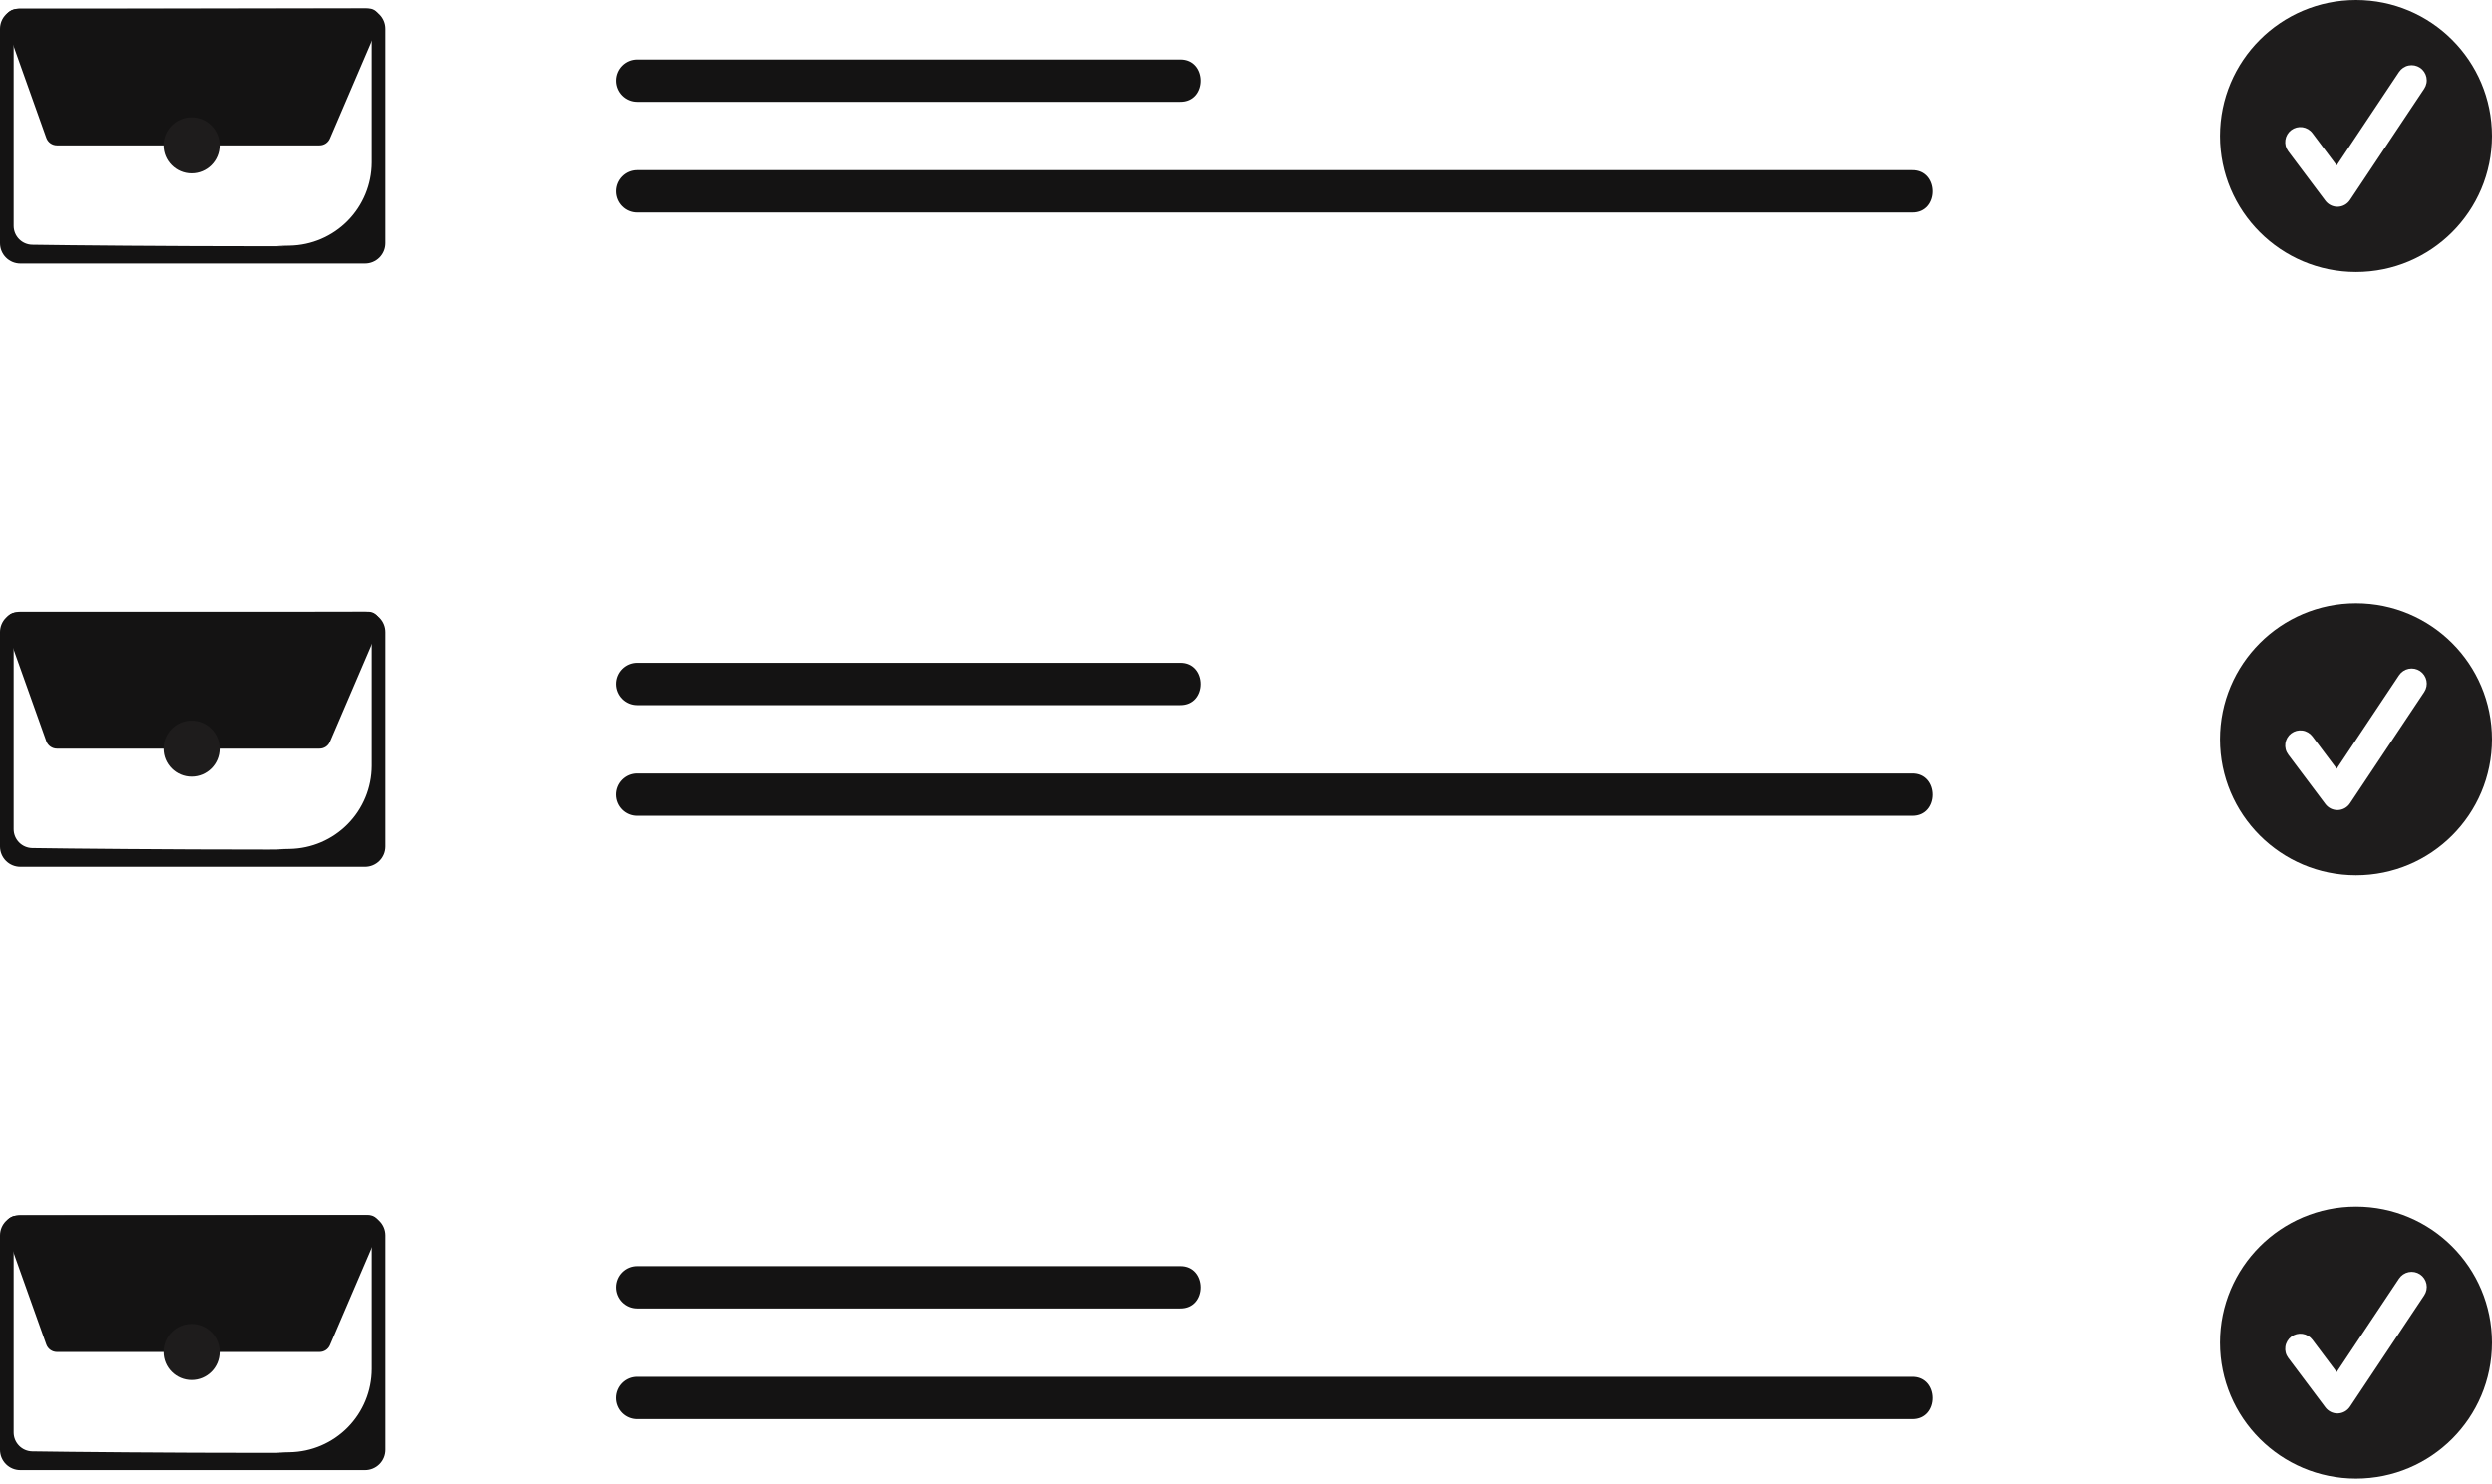
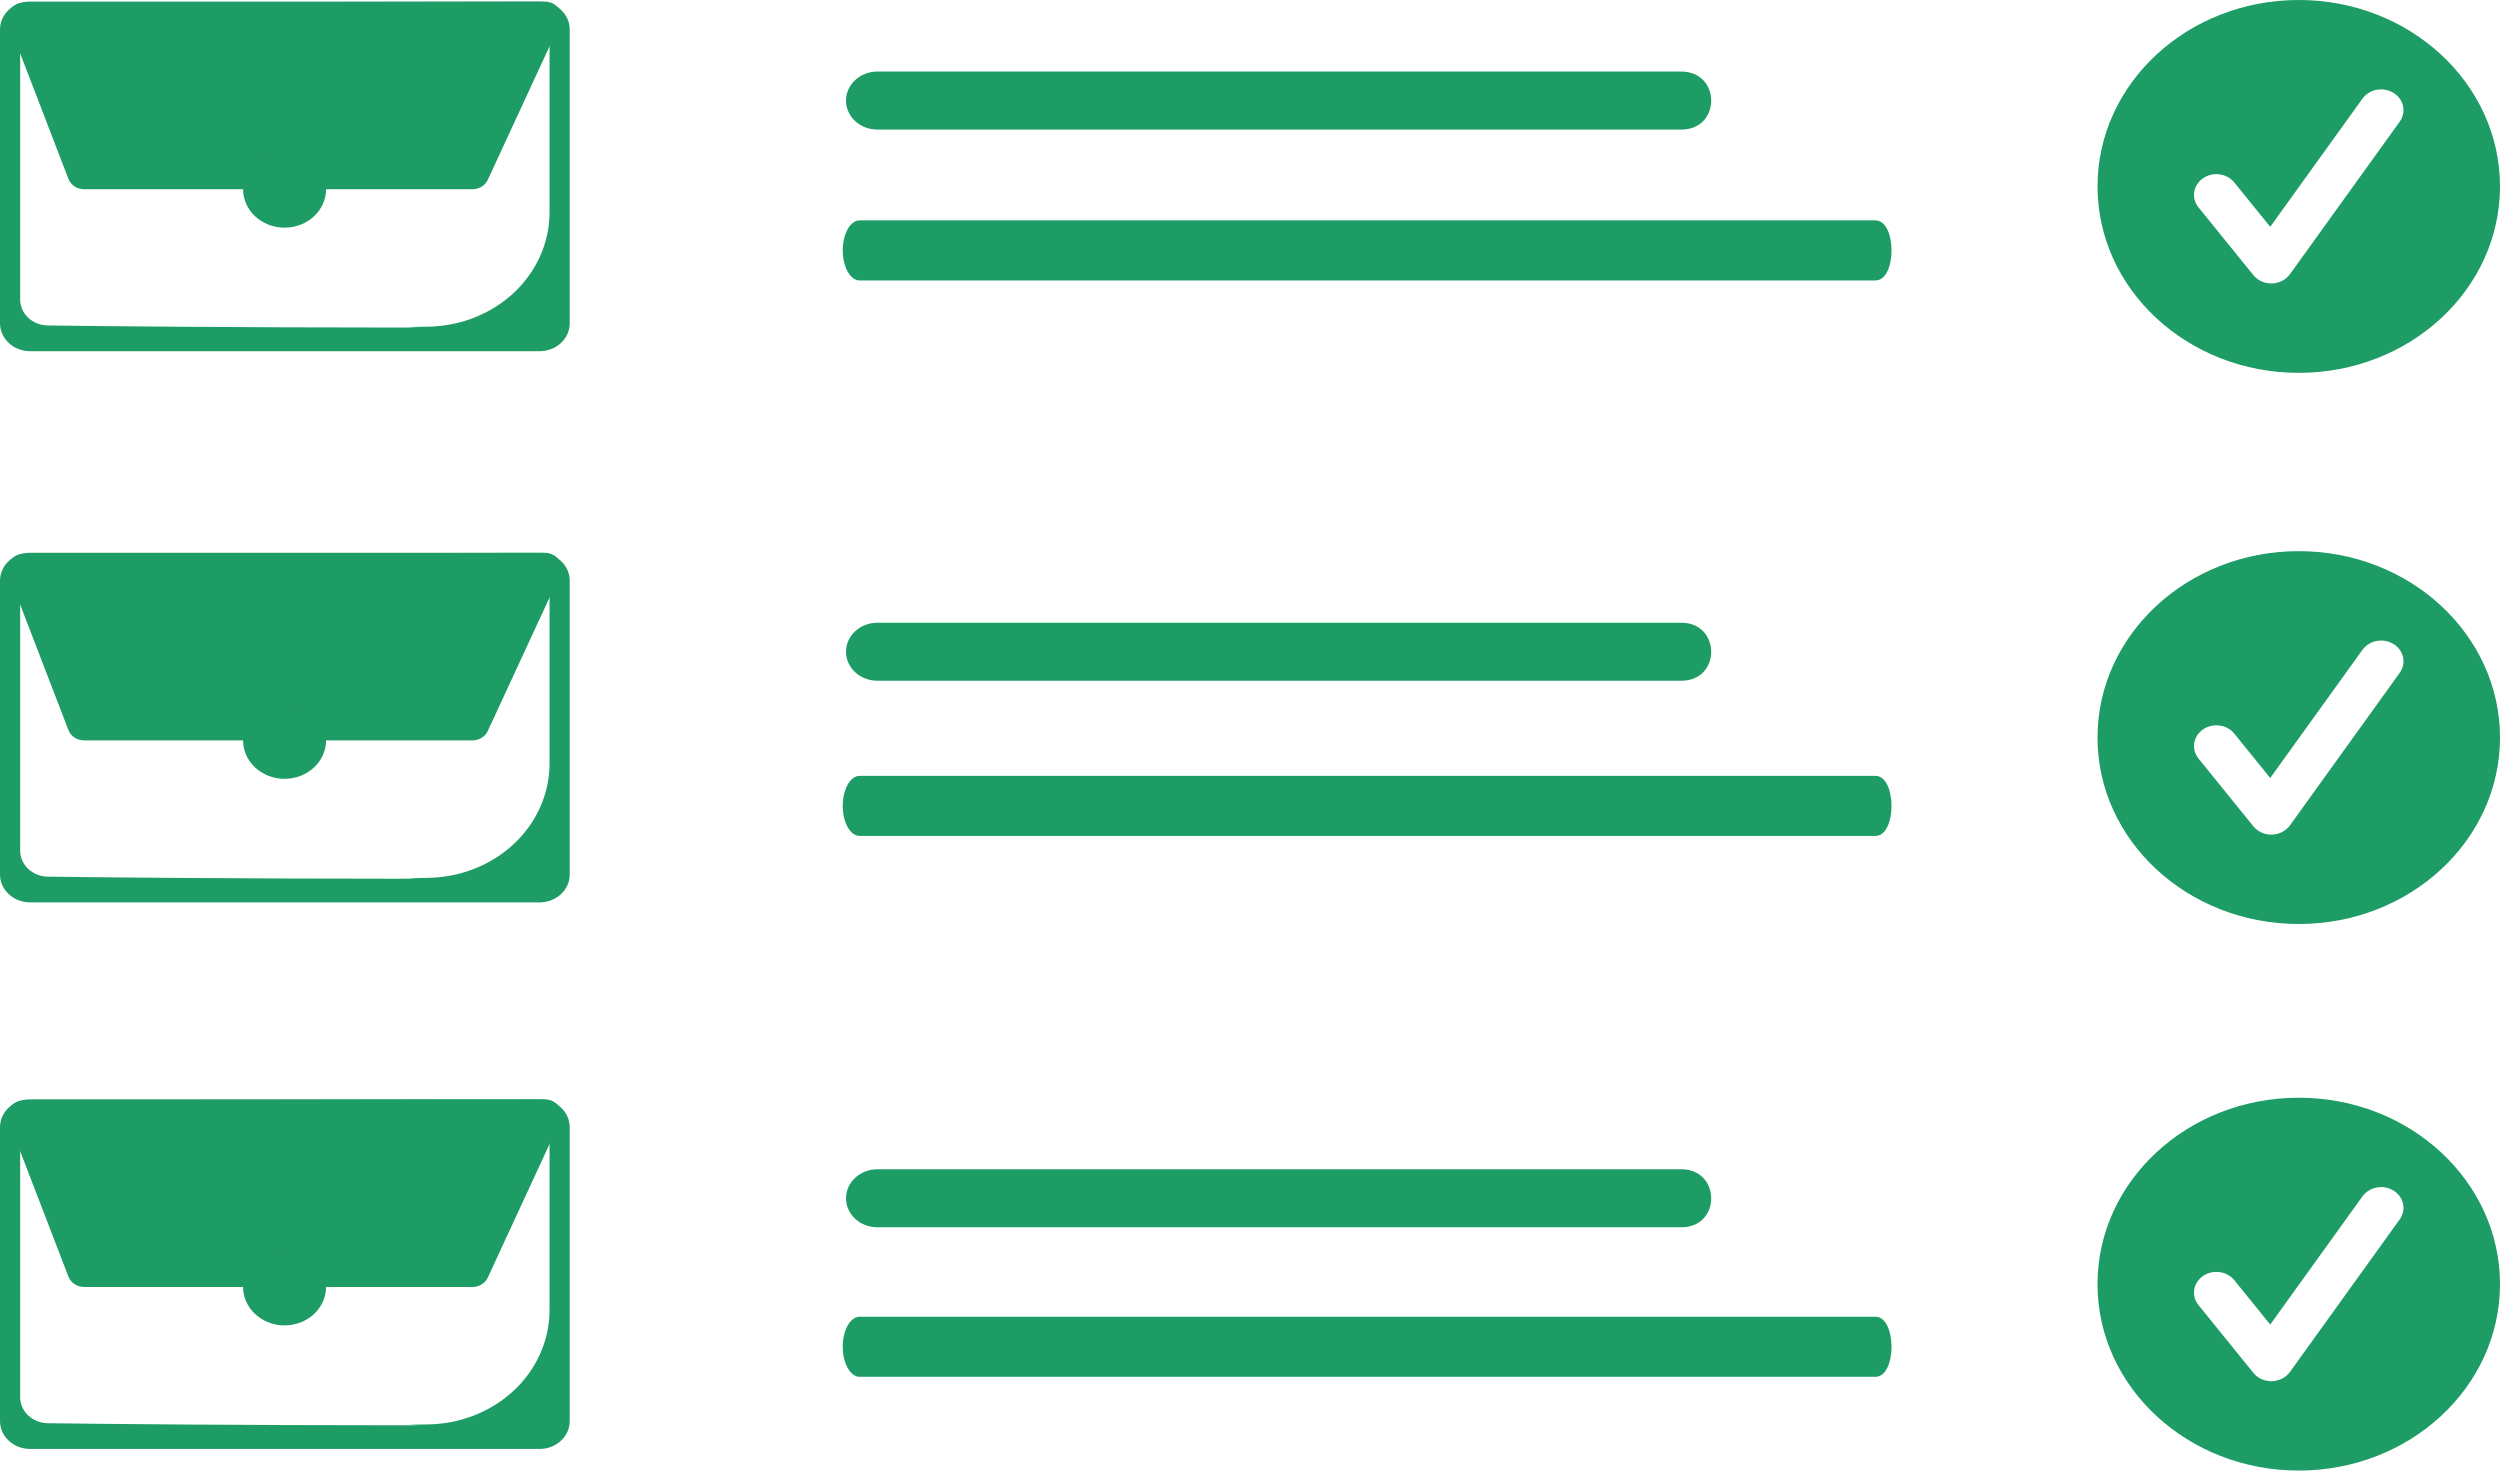
- <svg xmlns="http://www.w3.org/2000/svg" width="341" height="203" viewBox="0 0 341 203" fill="none">
-   <path d="M161.509 13.936H87.193C86.426 13.935 85.69 13.629 85.148 13.086C84.606 12.543 84.302 11.807 84.302 11.04C84.302 10.273 84.606 9.537 85.148 8.994C85.69 8.452 86.426 8.146 87.193 8.145H161.509C165.243 8.093 165.281 13.988 161.509 13.936Z" fill="#141313" />
-   <path d="M261.622 29.082H87.193C86.426 29.081 85.69 28.776 85.148 28.233C84.606 27.69 84.302 26.954 84.302 26.187C84.302 25.42 84.606 24.684 85.148 24.141C85.69 23.598 86.426 23.293 87.193 23.291H261.622C265.356 23.239 265.393 29.135 261.622 29.082Z" fill="#141313" />
-   <path fill-rule="evenodd" clip-rule="evenodd" d="M341 18.613C341 28.892 332.667 37.225 322.388 37.225C312.108 37.225 303.775 28.892 303.775 18.613C303.775 8.333 312.108 0 322.388 0C332.667 0 341 8.333 341 18.613ZM318.922 28.081C319.21 28.225 319.527 28.3 319.848 28.3C319.867 28.3 319.887 28.3 319.906 28.299C320.237 28.29 320.561 28.202 320.85 28.041C321.14 27.881 321.387 27.654 321.571 27.378L331.727 12.145C331.877 11.918 331.982 11.665 332.035 11.398C332.088 11.131 332.087 10.857 332.034 10.59C331.981 10.324 331.875 10.07 331.724 9.844C331.573 9.618 331.379 9.424 331.152 9.274C330.926 9.123 330.672 9.018 330.406 8.965C330.139 8.912 329.865 8.913 329.598 8.966C329.331 9.019 329.078 9.125 328.852 9.276C328.626 9.427 328.432 9.622 328.281 9.848L319.749 22.646L316.427 18.217C316.264 17.999 316.059 17.816 315.825 17.677C315.591 17.538 315.332 17.447 315.063 17.408C314.794 17.37 314.52 17.385 314.256 17.452C313.993 17.52 313.745 17.638 313.527 17.801C313.31 17.965 313.126 18.169 312.988 18.403C312.849 18.637 312.758 18.896 312.72 19.166C312.682 19.435 312.697 19.709 312.764 19.973C312.832 20.236 312.951 20.484 313.114 20.701L318.192 27.472C318.385 27.729 318.635 27.938 318.922 28.081Z" fill="#1E1C1C" />
-   <path d="M49.916 1.16H2.778C2.041 1.161 1.335 1.454 0.815 1.975C0.294 2.495 0.001 3.201 0 3.938V33.286C0.001 34.022 0.294 34.728 0.815 35.249C1.335 35.77 2.041 36.063 2.778 36.064H49.916C50.652 36.063 51.358 35.77 51.879 35.249C52.4 34.728 52.693 34.022 52.694 33.286V3.938C52.693 3.201 52.4 2.495 51.879 1.975C51.358 1.454 50.652 1.161 49.916 1.16V1.16ZM50.827 22.241C50.816 25.229 49.634 28.093 47.535 30.22C45.437 32.346 42.588 33.565 39.6 33.616C34.818 33.678 42.247 33.702 36.478 33.702C23.287 33.702 9.533 33.576 4.401 33.494C3.725 33.48 3.082 33.203 2.609 32.722C2.135 32.24 1.869 31.593 1.866 30.917V3.94C1.866 3.698 1.962 3.466 2.133 3.295C2.304 3.124 2.536 3.027 2.778 3.026H49.914C50.156 3.027 50.388 3.123 50.559 3.294C50.73 3.464 50.827 3.696 50.827 3.938V22.241Z" fill="#141313" />
-   <path d="M43.698 19.892H7.783C7.466 19.892 7.156 19.793 6.896 19.61C6.636 19.427 6.44 19.168 6.332 18.869L0.786 3.307C0.703 3.075 0.677 2.826 0.71 2.582C0.744 2.337 0.835 2.105 0.977 1.903C1.119 1.702 1.307 1.537 1.526 1.423C1.745 1.309 1.988 1.25 2.235 1.25L50.401 1.164H50.404C50.658 1.164 50.909 1.227 51.134 1.348C51.358 1.469 51.549 1.644 51.69 1.857C51.83 2.069 51.915 2.314 51.938 2.568C51.961 2.821 51.92 3.077 51.819 3.311L51.735 3.275L51.819 3.311L45.114 18.958C44.995 19.236 44.797 19.472 44.546 19.638C44.294 19.804 43.999 19.892 43.698 19.892Z" fill="#141313" />
-   <path d="M26.32 23.73C28.439 23.73 30.157 22.012 30.157 19.892C30.157 17.773 28.439 16.055 26.32 16.055C24.201 16.055 22.482 17.773 22.482 19.892C22.482 22.012 24.201 23.73 26.32 23.73Z" fill="#1E1C1C" />
-   <path d="M161.509 96.504H87.193C86.426 96.503 85.69 96.197 85.148 95.655C84.606 95.112 84.302 94.376 84.302 93.609C84.302 92.841 84.606 92.106 85.148 91.563C85.69 91.02 86.426 90.714 87.193 90.713H161.509C165.243 90.661 165.281 96.557 161.509 96.504Z" fill="#141313" />
-   <path d="M261.622 111.651H87.193C86.425 111.651 85.688 111.346 85.145 110.803C84.602 110.26 84.297 109.523 84.297 108.755C84.297 107.987 84.602 107.251 85.145 106.708C85.688 106.165 86.425 105.86 87.193 105.86H261.622C265.356 105.808 265.393 111.703 261.622 111.651Z" fill="#141313" />
-   <path fill-rule="evenodd" clip-rule="evenodd" d="M341 101.181C341 111.46 332.667 119.793 322.388 119.793C312.108 119.793 303.775 111.46 303.775 101.181C303.775 90.901 312.108 82.568 322.388 82.568C332.667 82.568 341 90.901 341 101.181ZM318.922 110.65C319.21 110.794 319.527 110.868 319.848 110.868C319.867 110.868 319.887 110.868 319.906 110.868C320.237 110.858 320.561 110.77 320.85 110.61C321.14 110.449 321.387 110.222 321.571 109.946L331.727 94.713C331.878 94.487 331.983 94.233 332.036 93.966C332.089 93.699 332.089 93.425 332.036 93.158C331.982 92.891 331.877 92.637 331.726 92.411C331.574 92.185 331.38 91.991 331.154 91.84C330.927 91.689 330.673 91.584 330.406 91.531C330.139 91.479 329.865 91.479 329.598 91.533C329.331 91.586 329.078 91.692 328.852 91.843C328.626 91.995 328.432 92.19 328.281 92.416L319.749 105.214L316.427 100.785C316.264 100.568 316.059 100.384 315.825 100.245C315.591 100.107 315.332 100.015 315.063 99.977C314.794 99.938 314.52 99.953 314.256 100.02C313.993 100.088 313.745 100.207 313.527 100.37C313.31 100.533 313.126 100.738 312.988 100.972C312.849 101.206 312.758 101.465 312.72 101.734C312.682 102.003 312.697 102.278 312.764 102.541C312.832 102.805 312.951 103.052 313.114 103.27L318.192 110.04C318.385 110.297 318.635 110.506 318.922 110.65Z" fill="#1E1C1C" />
-   <path d="M49.916 83.731H2.778C2.041 83.731 1.335 84.024 0.815 84.545C0.294 85.066 0.001 85.772 0 86.508V115.856C0.001 116.593 0.294 117.299 0.815 117.819C1.335 118.34 2.041 118.633 2.778 118.634H49.916C50.652 118.633 51.358 118.34 51.879 117.82C52.4 117.299 52.693 116.593 52.694 115.856V86.508C52.693 85.772 52.4 85.066 51.879 84.545C51.358 84.024 50.652 83.731 49.916 83.731V83.731ZM50.827 104.812C50.816 107.799 49.634 110.664 47.535 112.79C45.437 114.917 42.588 116.136 39.6 116.186C34.818 116.248 42.247 116.273 36.478 116.273C23.287 116.273 9.533 116.146 4.401 116.065C3.725 116.051 3.082 115.774 2.609 115.292C2.135 114.81 1.869 114.163 1.866 113.488V86.51C1.866 86.269 1.962 86.037 2.133 85.865C2.304 85.694 2.536 85.598 2.778 85.597H49.914C50.156 85.597 50.388 85.693 50.559 85.864C50.73 86.035 50.827 86.266 50.827 86.508V104.812Z" fill="#141313" />
-   <path d="M43.698 102.46H7.783C7.466 102.46 7.156 102.361 6.896 102.178C6.636 101.995 6.44 101.736 6.332 101.437L0.786 85.876C0.703 85.643 0.677 85.394 0.71 85.15C0.744 84.906 0.835 84.673 0.977 84.472C1.119 84.27 1.307 84.105 1.526 83.992C1.745 83.878 1.988 83.818 2.235 83.818L50.401 83.732H50.404C50.658 83.732 50.909 83.796 51.134 83.917C51.358 84.037 51.549 84.212 51.69 84.425C51.83 84.638 51.915 84.882 51.938 85.136C51.961 85.39 51.92 85.645 51.819 85.88L51.735 85.844L51.819 85.88L45.114 101.527C44.995 101.804 44.798 102.04 44.546 102.206C44.294 102.372 43.999 102.461 43.698 102.46Z" fill="#141313" />
-   <path d="M26.32 106.296C28.439 106.296 30.157 104.578 30.157 102.459C30.157 100.339 28.439 98.621 26.32 98.621C24.201 98.621 22.482 100.339 22.482 102.459C22.482 104.578 24.201 106.296 26.32 106.296Z" fill="#1E1C1C" />
-   <path d="M161.509 179.072H87.193C86.426 179.071 85.69 178.766 85.148 178.223C84.606 177.68 84.302 176.944 84.302 176.177C84.302 175.41 84.606 174.674 85.148 174.131C85.69 173.588 86.426 173.283 87.193 173.282H161.509C165.243 173.229 165.281 179.125 161.509 179.072Z" fill="#141313" />
-   <path d="M261.622 194.219H87.193C86.425 194.219 85.688 193.914 85.145 193.371C84.602 192.828 84.297 192.091 84.297 191.324C84.297 190.556 84.602 189.819 85.145 189.276C85.688 188.733 86.425 188.428 87.193 188.428H261.622C265.356 188.376 265.393 194.272 261.622 194.219Z" fill="#141313" />
-   <path fill-rule="evenodd" clip-rule="evenodd" d="M341 183.751C341 194.031 332.667 202.364 322.388 202.364C312.108 202.364 303.775 194.031 303.775 183.751C303.775 173.472 312.108 165.139 322.388 165.139C332.667 165.139 341 173.472 341 183.751ZM318.922 193.22C319.21 193.364 319.527 193.439 319.848 193.439C319.867 193.439 319.887 193.438 319.906 193.438C320.237 193.429 320.561 193.34 320.85 193.18C321.14 193.02 321.387 192.792 321.571 192.517L331.727 177.283C331.878 177.057 331.983 176.803 332.036 176.536C332.089 176.27 332.089 175.995 332.036 175.728C331.982 175.461 331.877 175.207 331.726 174.981C331.574 174.755 331.38 174.561 331.154 174.41C330.927 174.259 330.673 174.154 330.406 174.102C330.139 174.049 329.865 174.049 329.598 174.103C329.331 174.156 329.078 174.262 328.852 174.414C328.626 174.565 328.432 174.76 328.281 174.986L319.749 187.785L316.427 183.356C316.264 183.138 316.059 182.955 315.825 182.816C315.591 182.678 315.333 182.587 315.063 182.548C314.794 182.51 314.52 182.525 314.257 182.592C313.993 182.66 313.746 182.778 313.528 182.941C313.311 183.105 313.128 183.309 312.989 183.543C312.851 183.777 312.759 184.036 312.721 184.305C312.683 184.574 312.697 184.848 312.765 185.111C312.832 185.375 312.951 185.622 313.114 185.84L318.192 192.61C318.385 192.868 318.635 193.076 318.922 193.22Z" fill="#1E1C1C" />
-   <path d="M49.916 166.297H2.778C2.041 166.298 1.335 166.591 0.815 167.111C0.294 167.632 0.001 168.338 0 169.075V198.423C0.001 199.159 0.294 199.865 0.815 200.386C1.335 200.907 2.041 201.2 2.778 201.2H49.916C50.652 201.2 51.358 200.907 51.879 200.386C52.4 199.865 52.693 199.159 52.694 198.423V169.075C52.693 168.338 52.4 167.632 51.879 167.111C51.358 166.591 50.652 166.298 49.916 166.297V166.297ZM50.827 187.378C50.816 190.366 49.634 193.23 47.535 195.356C45.437 197.483 42.588 198.702 39.6 198.752C34.818 198.815 42.247 198.839 36.478 198.839C23.287 198.839 9.533 198.713 4.401 198.631C3.725 198.617 3.082 198.34 2.609 197.858C2.135 197.377 1.869 196.729 1.866 196.054V169.077C1.866 168.835 1.962 168.603 2.133 168.432C2.304 168.261 2.536 168.164 2.778 168.163H49.914C50.156 168.163 50.388 168.26 50.559 168.43C50.73 168.601 50.827 168.833 50.827 169.074V187.378Z" fill="#141313" />
-   <path d="M43.698 185.031H7.783C7.466 185.03 7.156 184.932 6.896 184.749C6.636 184.565 6.44 184.307 6.332 184.007L0.786 168.446C0.703 168.214 0.677 167.965 0.71 167.72C0.744 167.476 0.835 167.243 0.977 167.042C1.119 166.84 1.307 166.676 1.526 166.562C1.745 166.448 1.988 166.389 2.235 166.388L50.401 166.303H50.404C50.658 166.303 50.909 166.366 51.134 166.487C51.358 166.608 51.549 166.782 51.69 166.995C51.83 167.208 51.915 167.452 51.938 167.706C51.961 167.96 51.92 168.216 51.819 168.45L51.735 168.414L51.819 168.45L45.114 184.097C44.995 184.374 44.798 184.611 44.546 184.777C44.294 184.943 43.999 185.031 43.698 185.031V185.031Z" fill="#141313" />
-   <path d="M26.32 188.867C28.439 188.867 30.157 187.148 30.157 185.029C30.157 182.91 28.439 181.191 26.32 181.191C24.201 181.191 22.482 182.91 22.482 185.029C22.482 187.148 24.201 188.867 26.32 188.867Z" fill="#1E1C1C" />
+ <svg xmlns="http://www.w3.org/2000/svg" width="170" height="100" viewBox="0 0 170 100" fill="none">
+   <path d="M114.292 8.811H59.654C59.09 8.81 58.549 8.602 58.151 8.232C57.752 7.862 57.528 7.361 57.528 6.839C57.528 6.316 57.752 5.815 58.151 5.445C58.549 5.075 59.09 4.867 59.654 4.866H114.292C117.038 4.831 117.065 8.846 114.292 8.811Z" fill="#1e9c65" />
+   <path d="M127.508 19.07H58.451C58.147 19.069 57.856 18.853 57.642 18.47C57.427 18.087 57.306 17.568 57.306 17.027C57.306 16.485 57.427 15.966 57.642 15.583C57.856 15.2 58.147 14.984 58.451 14.984H127.508C128.986 14.947 129.001 19.107 127.508 19.07Z" fill="#1e9c65" />
+   <path fill-rule="evenodd" clip-rule="evenodd" d="M170 12.677C170 19.678 163.873 25.354 156.316 25.354C148.758 25.354 142.632 19.678 142.632 12.677C142.632 5.676 148.758 0 156.316 0C163.873 0 170 5.676 170 12.677ZM153.768 19.126C153.979 19.224 154.212 19.275 154.448 19.275C154.463 19.275 154.477 19.274 154.491 19.274C154.734 19.268 154.972 19.208 155.185 19.098C155.398 18.989 155.58 18.834 155.715 18.647L163.182 8.271C163.292 8.117 163.369 7.944 163.408 7.763C163.447 7.581 163.447 7.394 163.408 7.212C163.368 7.031 163.291 6.858 163.18 6.704C163.069 6.551 162.926 6.418 162.759 6.316C162.593 6.213 162.407 6.142 162.21 6.106C162.014 6.07 161.813 6.07 161.617 6.106C161.42 6.143 161.234 6.214 161.068 6.317C160.902 6.42 160.759 6.553 160.648 6.707L154.375 15.424L151.933 12.407C151.813 12.259 151.663 12.134 151.491 12.039C151.319 11.945 151.128 11.883 150.93 11.856C150.732 11.83 150.531 11.84 150.337 11.886C150.143 11.932 149.961 12.013 149.801 12.124C149.641 12.235 149.506 12.374 149.405 12.534C149.303 12.693 149.236 12.87 149.208 13.053C149.179 13.237 149.19 13.424 149.24 13.603C149.29 13.782 149.377 13.951 149.497 14.099L153.231 18.71C153.372 18.886 153.556 19.028 153.768 19.126Z" fill="#1e9c65" />
+   <path d="M36.699 0.108H2.042C1.501 0.109 0.982 0.308 0.599 0.663C0.216 1.018 0.001 1.499 0 2V21.989C0.001 22.491 0.216 22.972 0.599 23.326C0.982 23.681 1.501 23.881 2.042 23.881H36.699C37.24 23.881 37.759 23.681 38.142 23.326C38.525 22.972 38.74 22.491 38.741 21.989V2C38.74 1.499 38.525 1.018 38.142 0.663C37.759 0.308 37.24 0.109 36.699 0.108V0.108ZM37.369 14.467C37.361 16.502 36.492 18.453 34.949 19.901C33.406 21.349 31.311 22.18 29.115 22.214C25.598 22.256 31.061 22.273 26.819 22.273C17.121 22.273 7.008 22.187 3.235 22.131C2.739 22.122 2.266 21.933 1.918 21.605C1.57 21.277 1.374 20.836 1.372 20.376V2.002C1.372 1.837 1.443 1.679 1.568 1.563C1.694 1.446 1.864 1.38 2.042 1.38H36.697C36.875 1.38 37.046 1.445 37.172 1.561C37.297 1.678 37.368 1.835 37.369 2V14.467Z" fill="#1e9c65" />
+   <path d="M32.127 12.867H5.722C5.489 12.867 5.261 12.8 5.07 12.675C4.879 12.55 4.734 12.374 4.656 12.17L0.578 1.571C0.517 1.413 0.498 1.243 0.522 1.077C0.547 0.911 0.614 0.752 0.718 0.615C0.823 0.477 0.961 0.365 1.122 0.288C1.283 0.21 1.462 0.17 1.643 0.17L37.056 0.111H37.057C37.245 0.111 37.429 0.154 37.594 0.237C37.759 0.319 37.9 0.438 38.003 0.583C38.106 0.728 38.169 0.894 38.185 1.067C38.202 1.24 38.172 1.414 38.098 1.574L38.037 1.549L38.098 1.574L33.168 12.231C33.081 12.42 32.936 12.581 32.751 12.694C32.566 12.807 32.349 12.867 32.127 12.867Z" fill="#1e9c65" />
+   <path d="M19.351 15.481C20.909 15.481 22.172 14.311 22.172 12.868C22.172 11.424 20.909 10.254 19.351 10.254C17.792 10.254 16.529 11.424 16.529 12.868C16.529 14.311 17.792 15.481 19.351 15.481Z" fill="#1e9c65" />
+   <path d="M114.292 46.29H59.654C59.09 46.289 58.549 46.081 58.151 45.712C57.752 45.342 57.528 44.84 57.528 44.318C57.528 43.795 57.752 43.294 58.151 42.925C58.549 42.555 59.09 42.347 59.654 42.346H114.292C117.038 42.31 117.065 46.326 114.292 46.29Z" fill="#1e9c65" />
+   <path d="M127.508 56.843H58.453C58.149 56.843 57.857 56.628 57.642 56.245C57.427 55.862 57.306 55.342 57.306 54.8C57.306 54.258 57.427 53.739 57.642 53.355C57.857 52.972 58.149 52.757 58.453 52.757H127.508C128.986 52.72 129.001 56.88 127.508 56.843Z" fill="#1e9c65" />
+   <path fill-rule="evenodd" clip-rule="evenodd" d="M170 50.156C170 57.157 163.873 62.832 156.316 62.832C148.758 62.832 142.631 57.157 142.631 50.156C142.631 43.154 148.758 37.478 156.316 37.478C163.873 37.478 170 43.154 170 50.156ZM153.767 56.606C153.979 56.703 154.212 56.755 154.448 56.755C154.462 56.755 154.476 56.754 154.491 56.754C154.734 56.748 154.972 56.687 155.185 56.578C155.398 56.469 155.58 56.314 155.715 56.127L163.181 45.751C163.292 45.597 163.37 45.424 163.409 45.242C163.448 45.061 163.448 44.873 163.409 44.692C163.369 44.51 163.292 44.337 163.181 44.183C163.069 44.029 162.927 43.897 162.76 43.794C162.594 43.691 162.407 43.62 162.211 43.584C162.014 43.548 161.812 43.548 161.616 43.585C161.42 43.621 161.234 43.693 161.068 43.797C160.902 43.9 160.759 44.032 160.648 44.187L154.375 52.904L151.933 49.887C151.813 49.739 151.663 49.614 151.491 49.519C151.319 49.425 151.128 49.362 150.93 49.336C150.732 49.31 150.531 49.32 150.337 49.366C150.143 49.412 149.961 49.493 149.801 49.604C149.641 49.715 149.506 49.854 149.404 50.014C149.303 50.173 149.236 50.35 149.207 50.533C149.179 50.717 149.19 50.903 149.24 51.083C149.29 51.262 149.377 51.431 149.497 51.579L153.23 56.19C153.372 56.365 153.556 56.508 153.767 56.606Z" fill="#1e9c65" />
+   <path d="M36.699 37.589H2.042C1.501 37.589 0.982 37.789 0.599 38.144C0.216 38.498 0.001 38.979 0 39.481V59.47C0.001 59.971 0.216 60.452 0.599 60.807C0.982 61.161 1.501 61.361 2.042 61.362H36.699C37.24 61.361 37.759 61.161 38.142 60.807C38.525 60.452 38.74 59.971 38.741 59.47V39.481C38.74 38.979 38.525 38.498 38.142 38.144C37.759 37.789 37.24 37.589 36.699 37.589V37.589ZM37.369 51.947C37.361 53.982 36.492 55.933 34.949 57.381C33.406 58.83 31.311 59.66 29.115 59.694C25.598 59.737 31.061 59.753 26.819 59.753C17.121 59.753 7.008 59.667 3.235 59.612C2.739 59.602 2.266 59.413 1.918 59.085C1.57 58.757 1.374 58.316 1.372 57.856V39.482C1.372 39.318 1.443 39.16 1.568 39.043C1.694 38.926 1.864 38.861 2.042 38.86H36.697C36.875 38.86 37.046 38.926 37.172 39.042C37.297 39.158 37.368 39.316 37.369 39.481V51.947Z" fill="#1e9c65" />
+   <path d="M32.127 50.347H5.723C5.489 50.347 5.261 50.28 5.07 50.155C4.879 50.031 4.734 49.854 4.656 49.65L0.578 39.051C0.517 38.893 0.498 38.724 0.522 38.557C0.547 38.391 0.614 38.233 0.718 38.095C0.823 37.958 0.961 37.846 1.122 37.768C1.283 37.691 1.462 37.65 1.643 37.65L37.056 37.592H37.057C37.245 37.592 37.429 37.635 37.594 37.717C37.759 37.8 37.9 37.919 38.003 38.063C38.106 38.208 38.169 38.375 38.185 38.548C38.202 38.721 38.172 38.895 38.098 39.054L38.037 39.03L38.098 39.054L33.168 49.711C33.081 49.9 32.936 50.061 32.751 50.174C32.566 50.287 32.349 50.347 32.127 50.347Z" fill="#1e9c65" />
+   <path d="M19.351 52.96C20.909 52.96 22.172 51.79 22.172 50.346C22.172 48.903 20.909 47.732 19.351 47.732C17.792 47.732 16.529 48.903 16.529 50.346C16.529 51.79 17.792 52.96 19.351 52.96Z" fill="#1e9c65" />
+   <path d="M114.292 83.455H59.654C59.09 83.454 58.549 83.246 58.151 82.876C57.752 82.507 57.528 82.006 57.528 81.483C57.528 80.96 57.752 80.459 58.151 80.09C58.549 79.72 59.09 79.512 59.654 79.511H114.292C117.038 79.475 117.065 83.491 114.292 83.455Z" fill="#1e9c65" />
+   <path d="M127.508 93.623H58.453C58.149 93.623 57.857 93.407 57.642 93.024C57.427 92.641 57.306 92.121 57.306 91.579C57.306 91.038 57.427 90.518 57.642 90.135C57.857 89.752 58.149 89.536 58.453 89.536H127.508C128.986 89.5 129.001 93.66 127.508 93.623Z" fill="#1e9c65" />
+   <path fill-rule="evenodd" clip-rule="evenodd" d="M170 87.323C170 94.324 163.873 99.999 156.316 99.999C148.758 99.999 142.631 94.324 142.631 87.323C142.631 80.321 148.758 74.645 156.316 74.645C163.873 74.645 170 80.321 170 87.323ZM153.767 93.772C153.979 93.87 154.212 93.921 154.448 93.921C154.462 93.921 154.476 93.92 154.491 93.92C154.734 93.914 154.972 93.853 155.185 93.744C155.398 93.635 155.58 93.48 155.715 93.293L163.181 82.917C163.293 82.763 163.37 82.59 163.409 82.408C163.448 82.227 163.448 82.04 163.409 81.858C163.369 81.676 163.292 81.503 163.181 81.349C163.07 81.195 162.927 81.063 162.76 80.96C162.594 80.857 162.407 80.786 162.211 80.75C162.014 80.714 161.813 80.715 161.616 80.751C161.42 80.787 161.234 80.859 161.068 80.963C160.902 81.066 160.759 81.198 160.648 81.353L154.375 90.07L151.933 87.053C151.813 86.905 151.663 86.78 151.491 86.686C151.319 86.591 151.128 86.529 150.93 86.503C150.732 86.477 150.531 86.487 150.337 86.533C150.144 86.579 149.962 86.66 149.802 86.771C149.642 86.882 149.507 87.021 149.405 87.18C149.303 87.34 149.236 87.516 149.208 87.699C149.18 87.883 149.191 88.069 149.24 88.249C149.29 88.428 149.377 88.597 149.497 88.745L153.231 93.356C153.372 93.531 153.556 93.674 153.767 93.772Z" fill="#1e9c65" />
+   <path d="M36.699 74.755H2.042C1.501 74.755 0.982 74.955 0.599 75.31C0.216 75.664 0.001 76.145 0 76.647V96.636C0.001 97.137 0.216 97.618 0.599 97.973C0.982 98.328 1.501 98.527 2.042 98.528H36.699C37.24 98.527 37.759 98.328 38.142 97.973C38.525 97.618 38.74 97.137 38.741 96.636V76.647C38.74 76.145 38.525 75.664 38.142 75.31C37.759 74.955 37.24 74.755 36.699 74.755V74.755ZM37.369 89.113C37.361 91.148 36.492 93.099 34.949 94.547C33.406 95.996 31.311 96.826 29.115 96.86C25.598 96.903 31.061 96.919 26.819 96.919C17.121 96.919 7.008 96.833 3.235 96.778C2.739 96.768 2.266 96.579 1.918 96.251C1.57 95.923 1.374 95.482 1.372 95.022V76.648C1.372 76.484 1.443 76.326 1.568 76.209C1.694 76.092 1.864 76.027 2.042 76.026H36.697C36.875 76.026 37.046 76.092 37.172 76.208C37.297 76.324 37.368 76.482 37.369 76.647V89.113Z" fill="#1e9c65" />
+   <path d="M32.127 87.514H5.723C5.489 87.514 5.261 87.447 5.07 87.322C4.879 87.198 4.734 87.021 4.656 86.817L0.578 76.218C0.517 76.06 0.498 75.891 0.522 75.724C0.547 75.558 0.614 75.4 0.718 75.262C0.823 75.125 0.961 75.013 1.122 74.935C1.283 74.858 1.462 74.817 1.643 74.817L37.056 74.759H37.057C37.245 74.759 37.429 74.802 37.594 74.884C37.759 74.966 37.9 75.085 38.003 75.23C38.106 75.375 38.169 75.542 38.185 75.715C38.202 75.888 38.172 76.062 38.098 76.221L38.037 76.197L38.098 76.221L33.168 86.879C33.081 87.067 32.936 87.228 32.751 87.341C32.566 87.454 32.349 87.514 32.127 87.514V87.514Z" fill="#1e9c65" />
+   <path d="M19.351 90.127C20.909 90.127 22.172 88.957 22.172 87.513C22.172 86.07 20.909 84.899 19.351 84.899C17.792 84.899 16.529 86.07 16.529 87.513C16.529 88.957 17.792 90.127 19.351 90.127Z" fill="#1e9c65" />
</svg>
